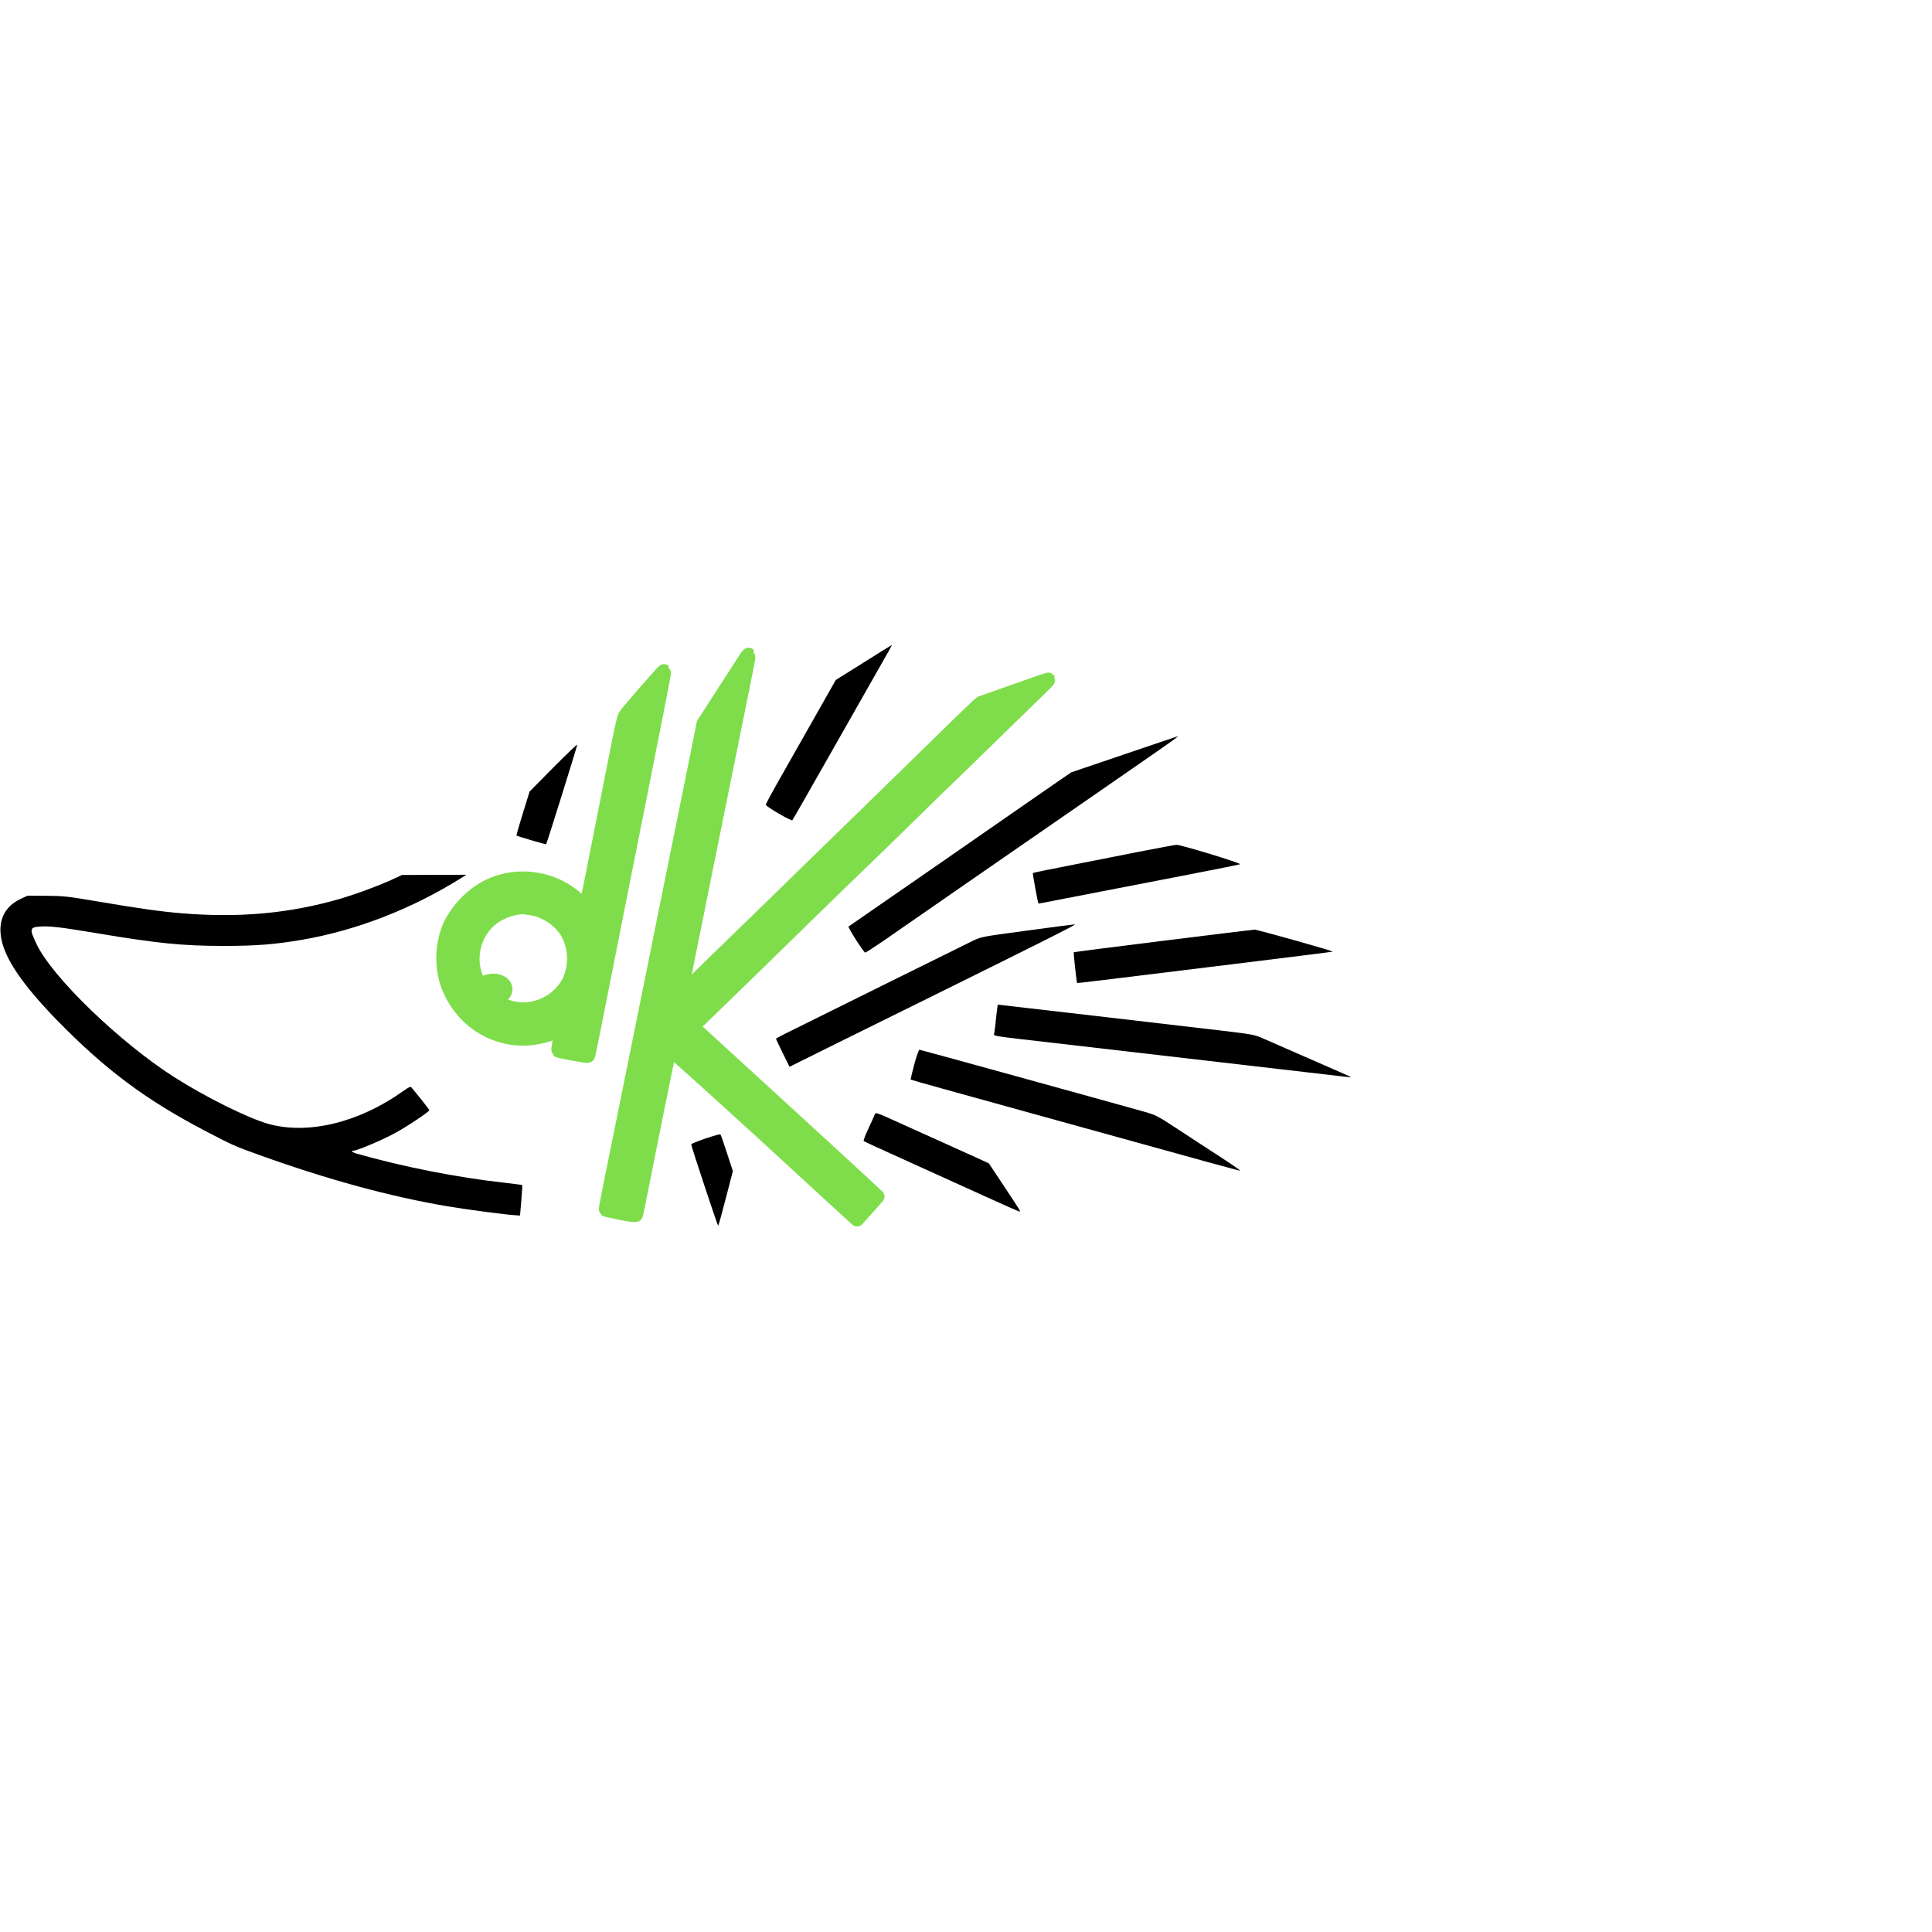
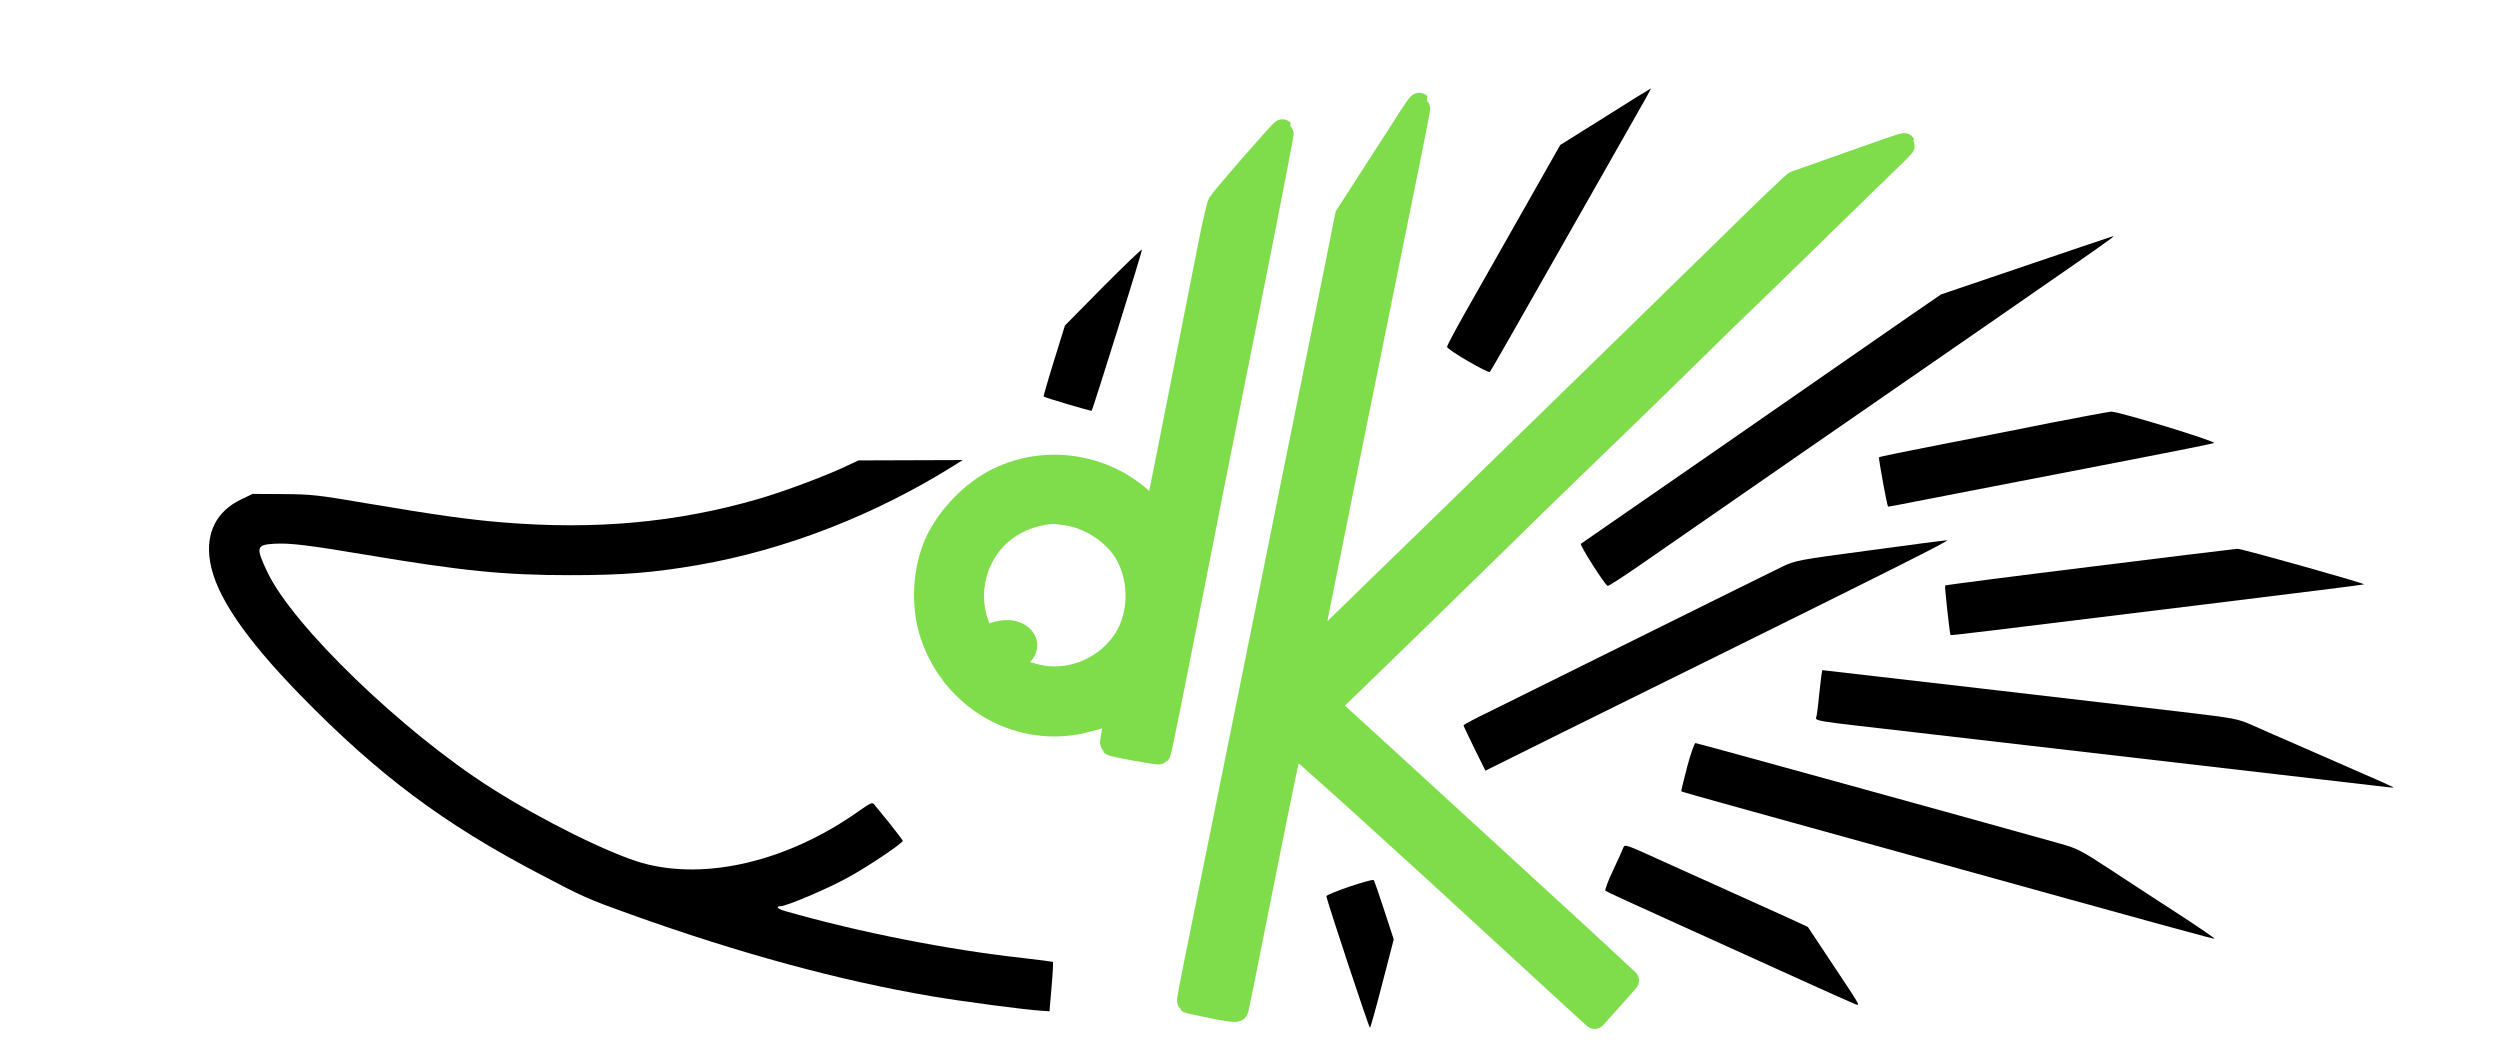
- <svg xmlns="http://www.w3.org/2000/svg" version="1.0" width="100pt" height="100pt" viewBox="0 -200 1800 1000" preserveAspectRatio="xMidYMid meet">
+ <svg xmlns="http://www.w3.org/2000/svg" version="1.0" width="120pt" height="50pt" viewBox="100 -50 1000 600" preserveAspectRatio="xMidYMid meet">
  <g transform="translate(0,544) scale(0.1,-0.1)" fill="#000000" stroke="none">
    <path d="M8046 5267 l-259 -162 -224 -395 c-123 -217 -270 -476 -326 -575 -56 -99 -102 -186 -102 -193 0 -16 237 -154 247 -144 6 7 103 176 640 1122 289 508 290 510 286 510 -2 0 -120 -73 -262 -163z" />
    <path fill="#7FDD4C" stroke="#7FDD4C" style="color: rgb(0, 0, 0);" stroke-width="133" stroke-linejoin="round" d="M6921 5264 c-27 -44 -99 -155 -160 -249 -60 -93 -131 -203 -157 -244 l-48 -74 -57 -286 c-32 -157 -101 -500 -154 -761 -53 -261 -148 -729 -210 -1040 -138 -683 -377 -1865 -444 -2195 -27 -132 -48 -242 -45 -244 2 -2 65 -16 139 -31 95 -19 138 -24 140 -16 2 6 40 193 84 416 173 868 224 1115 231 1123 6 7 643 -569 1325 -1198 55 -51 172 -158 260 -239 l160 -146 35 39 c19 22 62 70 95 106 l59 67 -55 51 c-95 90 -422 390 -1287 1182 l-383 350 58 55 c71 67 732 710 1017 990 116 113 233 228 262 255 286 276 635 615 794 772 107 105 215 211 240 234 25 23 214 207 420 408 206 201 410 400 452 440 43 41 76 76 75 78 -2 2 -142 -46 -312 -107 -169 -60 -310 -110 -312 -110 -7 0 -162 -148 -423 -405 -124 -121 -405 -396 -625 -610 -220 -214 -479 -466 -575 -560 -214 -209 -512 -500 -720 -701 -85 -83 -222 -216 -305 -297 -82 -80 -151 -144 -152 -143 -3 3 63 334 230 1161 36 176 113 559 172 850 59 292 136 670 170 840 35 171 62 312 60 314 -2 2 -26 -32 -54 -75z" />
    <path fill="#7FDD4C" stroke="#7FDD4C" style="color: rgb(0, 0, 0);" stroke-width="133" stroke-linejoin="round" d="M6010 4990 c-96 -110 -180 -210 -187 -222 -7 -13 -33 -124 -57 -248 -216 -1094 -298 -1508 -302 -1523 -5 -15 -13 -10 -52 30 -223 232 -578 294 -867 151 -144 -71 -283 -215 -351 -361 -73 -160 -83 -372 -26 -538 117 -341 447 -552 795 -509 82 10 217 50 244 72 27 21 29 -1 11 -90 -11 -52 -17 -96 -15 -98 8 -8 269 -56 274 -50 5 5 41 181 302 1506 84 421 169 853 191 960 149 746 220 1113 217 1116 -2 2 -81 -86 -177 -196z m-1060 -2011 c139 -22 278 -118 342 -236 81 -148 76 -348 -11 -485 -100 -158 -292 -246 -473 -218 -74 11 -160 44 -203 78 l-25 20 41 6 c108 17 119 126 15 154 -50 14 -146 -11 -146 -38 0 -23 -18 -7 -38 33 -118 236 -22 528 212 642 62 31 135 50 201 54 11 0 49 -4 85 -10z" />
    <path d="M10472 4411 l-492 -167 -173 -119 c-94 -65 -215 -149 -267 -185 -73 -52 -1585 -1099 -1634 -1132 -9 -6 133 -230 154 -243 4 -2 83 49 176 113 93 65 513 356 934 647 1804 1247 1821 1258 1800 1254 -3 0 -227 -76 -498 -168z" />
    <path d="M5154 4288 l-220 -223 -63 -203 c-35 -112 -61 -205 -60 -206 9 -7 273 -85 277 -82 7 8 292 920 290 928 -2 5 -102 -92 -224 -214z" />
    <path d="M10610 3504 c-179 -36 -473 -94 -654 -129 -181 -35 -331 -66 -333 -69 -4 -3 46 -277 52 -284 1 -1 69 11 151 28 82 16 289 56 459 89 171 33 522 101 780 151 259 50 478 94 488 98 20 8 -552 183 -593 181 -14 -1 -171 -30 -350 -65z" />
    <path d="M3685 3260 c-122 -59 -368 -151 -520 -195 -468 -135 -934 -178 -1470 -134 -187 15 -401 45 -760 106 -310 53 -341 56 -505 57 l-175 1 -65 -31 c-144 -69 -207 -194 -180 -358 31 -193 198 -439 520 -770 450 -461 826 -742 1385 -1034 245 -129 270 -140 515 -228 628 -225 1203 -382 1740 -473 170 -29 539 -78 630 -83 l45 -3 12 140 c7 77 10 141 8 144 -3 2 -78 12 -167 22 -442 49 -948 149 -1375 271 -43 12 -58 28 -27 28 33 0 274 102 389 166 112 61 315 197 315 211 0 3 -35 49 -77 102 -43 52 -83 102 -89 109 -9 12 -23 5 -83 -37 -407 -290 -883 -405 -1251 -302 -188 53 -582 248 -871 432 -510 324 -1143 935 -1289 1244 -68 143 -64 157 40 163 88 5 191 -7 525 -63 560 -94 798 -118 1180 -118 302 0 477 14 733 58 508 88 1024 289 1481 576 l46 29 -300 -1 -300 -1 -60 -28z" />
    <path d="M9570 2770 c-413 -55 -427 -58 -500 -92 -41 -20 -408 -201 -815 -403 -407 -202 -804 -398 -882 -437 -79 -38 -143 -72 -143 -76 0 -4 29 -64 63 -134 l63 -127 449 223 c248 122 664 328 925 457 969 479 1304 647 1285 647 -11 0 -211 -26 -445 -58z" />
    <path d="M10837 2675 c-455 -56 -830 -105 -833 -107 -4 -4 26 -278 31 -286 2 -3 175 18 1475 178 497 61 906 112 907 114 6 6 -707 206 -729 205 -13 -1 -396 -47 -851 -104z" />
    <path d="M9281 1963 c-6 -65 -14 -130 -17 -145 -7 -34 -61 -24 581 -98 487 -56 758 -88 2070 -240 286 -33 554 -64 595 -69 41 -5 76 -9 77 -7 2 2 -75 36 -552 244 -93 40 -210 92 -260 114 -89 39 -94 40 -420 79 -312 37 -2052 239 -2059 239 -1 0 -8 -53 -15 -117z" />
    <path d="M8518 1523 c-20 -76 -35 -139 -34 -141 2 -2 131 -39 287 -82 156 -43 619 -171 1029 -285 1546 -429 1753 -485 1756 -482 2 2 -89 65 -203 139 -115 74 -292 190 -394 257 -172 113 -194 124 -290 151 -416 117 -2094 580 -2103 580 -6 0 -28 -62 -48 -137z" />
    <path d="M8150 1057 c-4 -12 -31 -71 -59 -131 -29 -60 -48 -113 -44 -117 4 -4 199 -94 433 -199 234 -106 551 -250 706 -320 154 -70 291 -131 303 -135 27 -8 31 -16 -161 273 l-115 173 -99 46 c-104 47 -447 202 -767 346 -183 83 -188 85 -197 64z" />
    <path d="M6573 833 c-73 -25 -133 -49 -133 -55 0 -18 245 -758 251 -758 3 0 35 115 71 255 l66 254 -55 168 c-30 93 -57 171 -61 174 -4 4 -67 -14 -139 -38z" />
  </g>
</svg>
